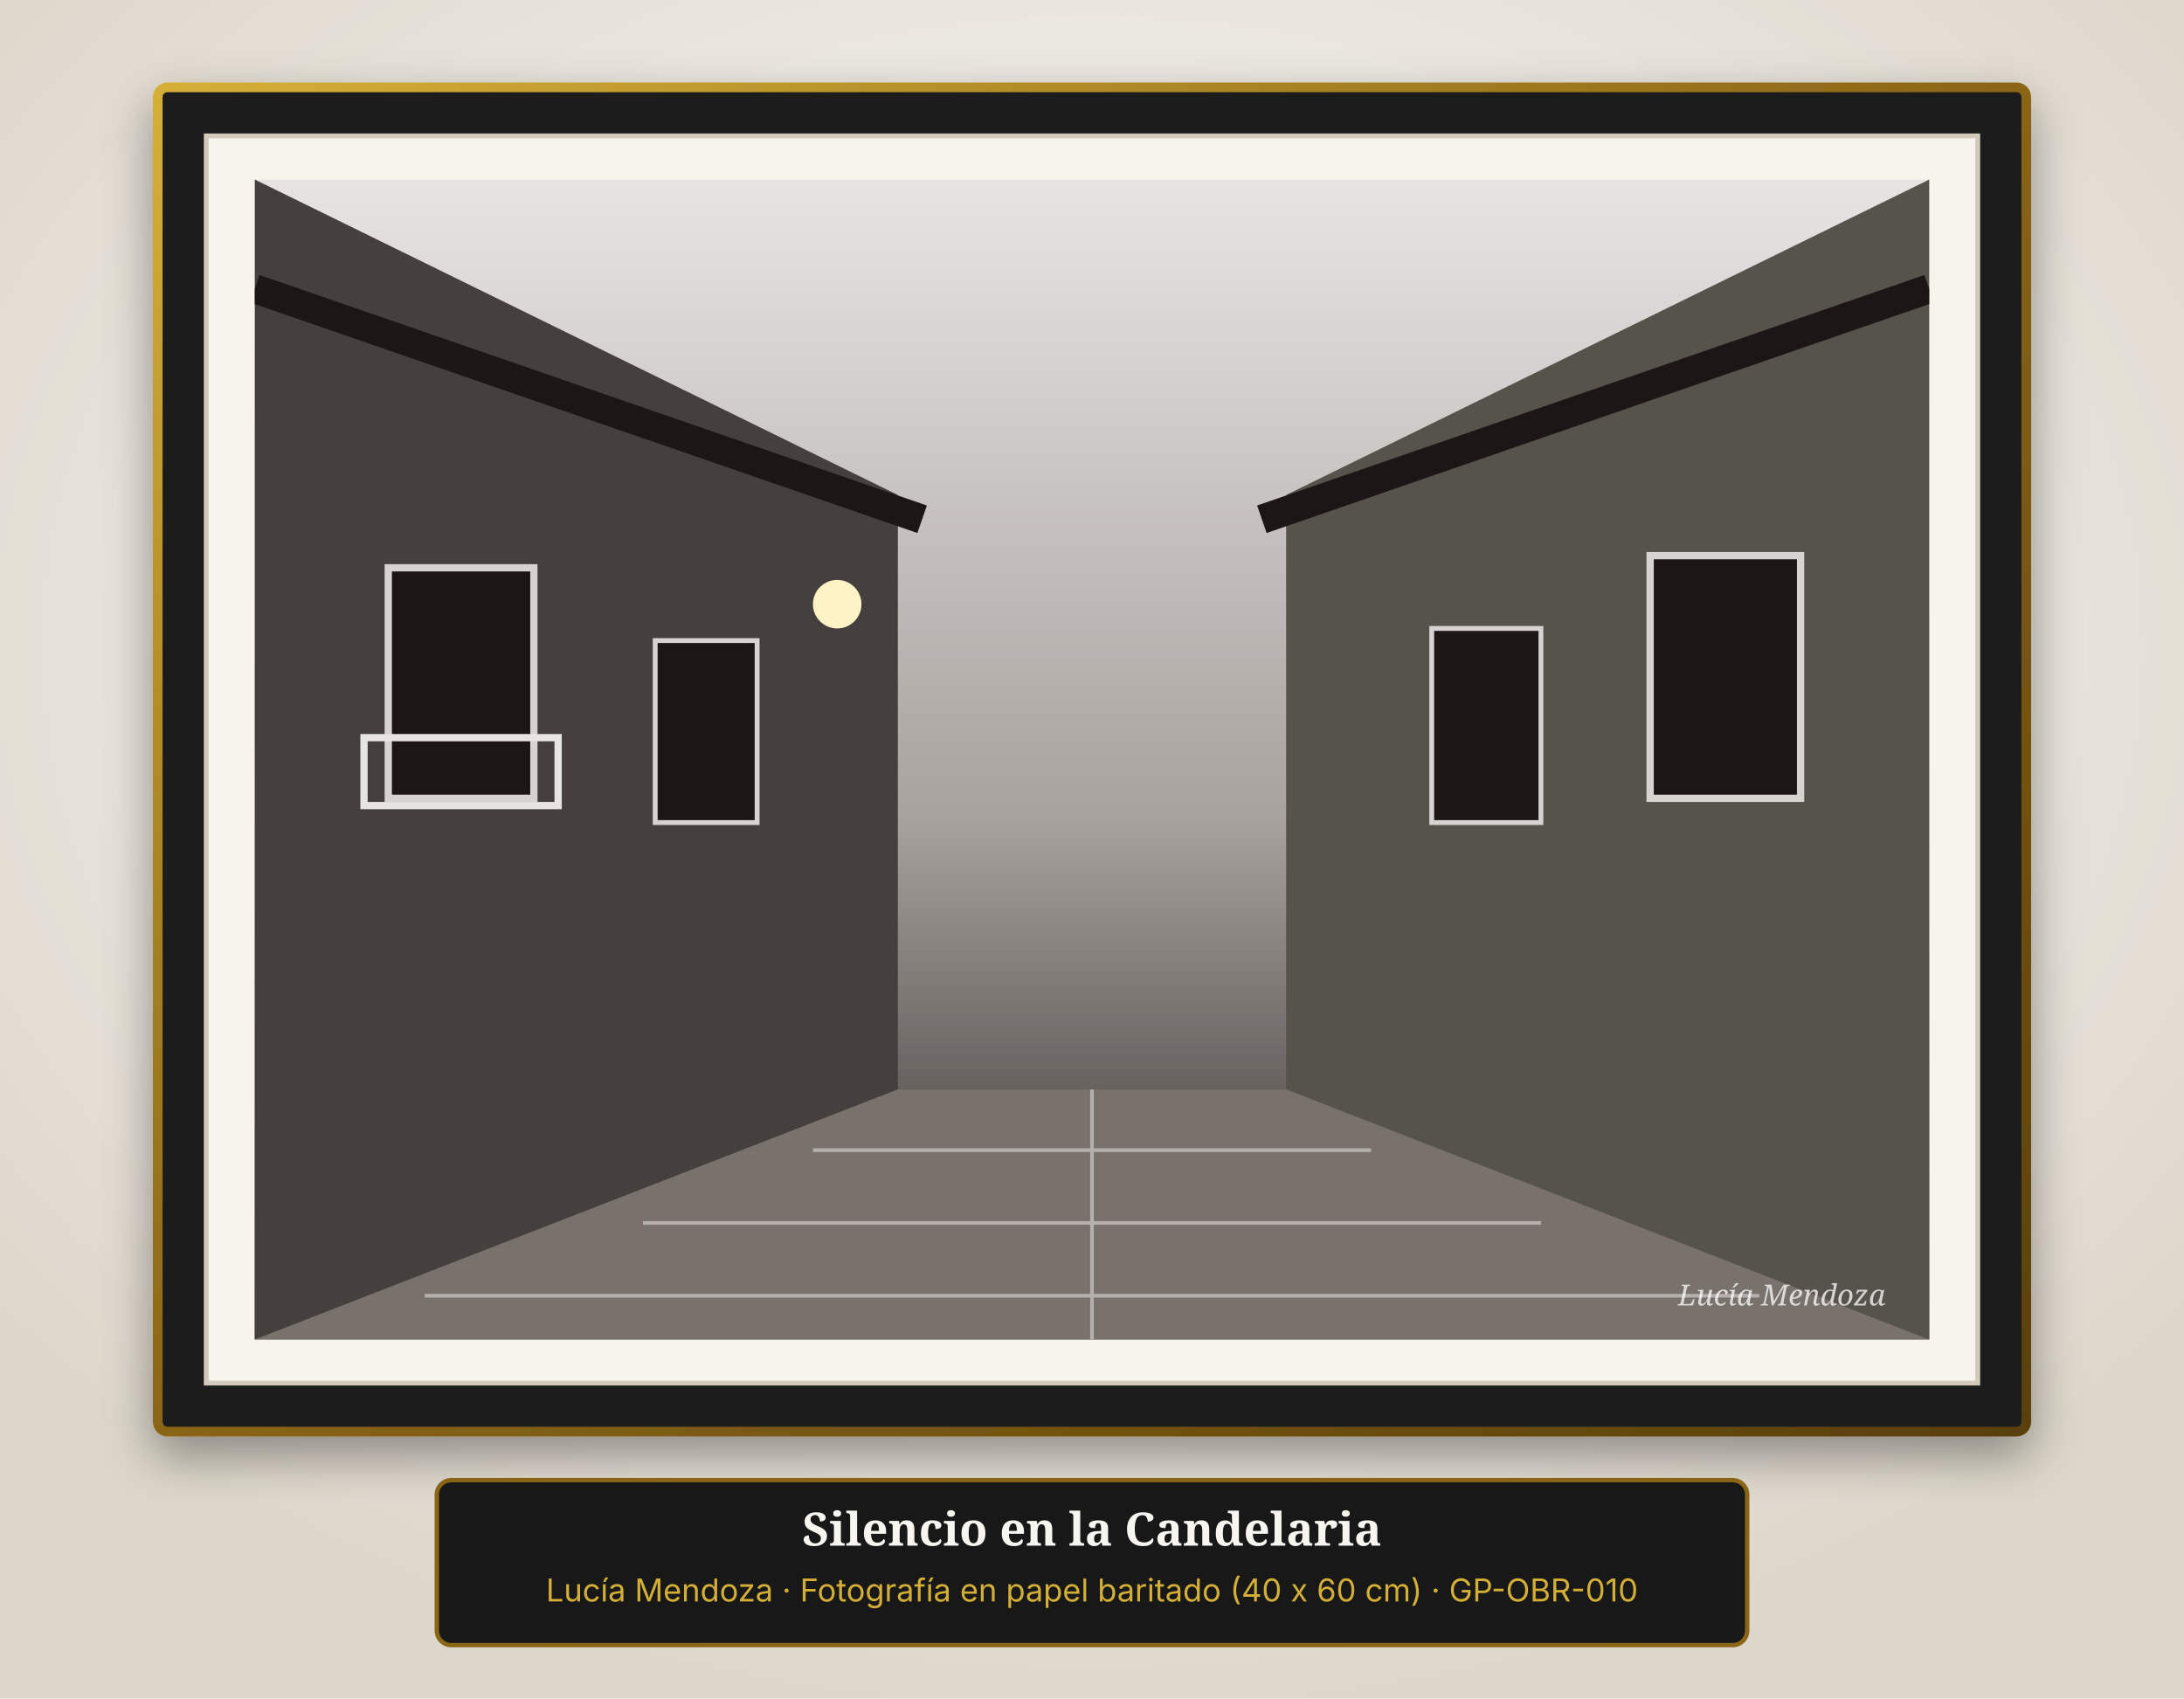
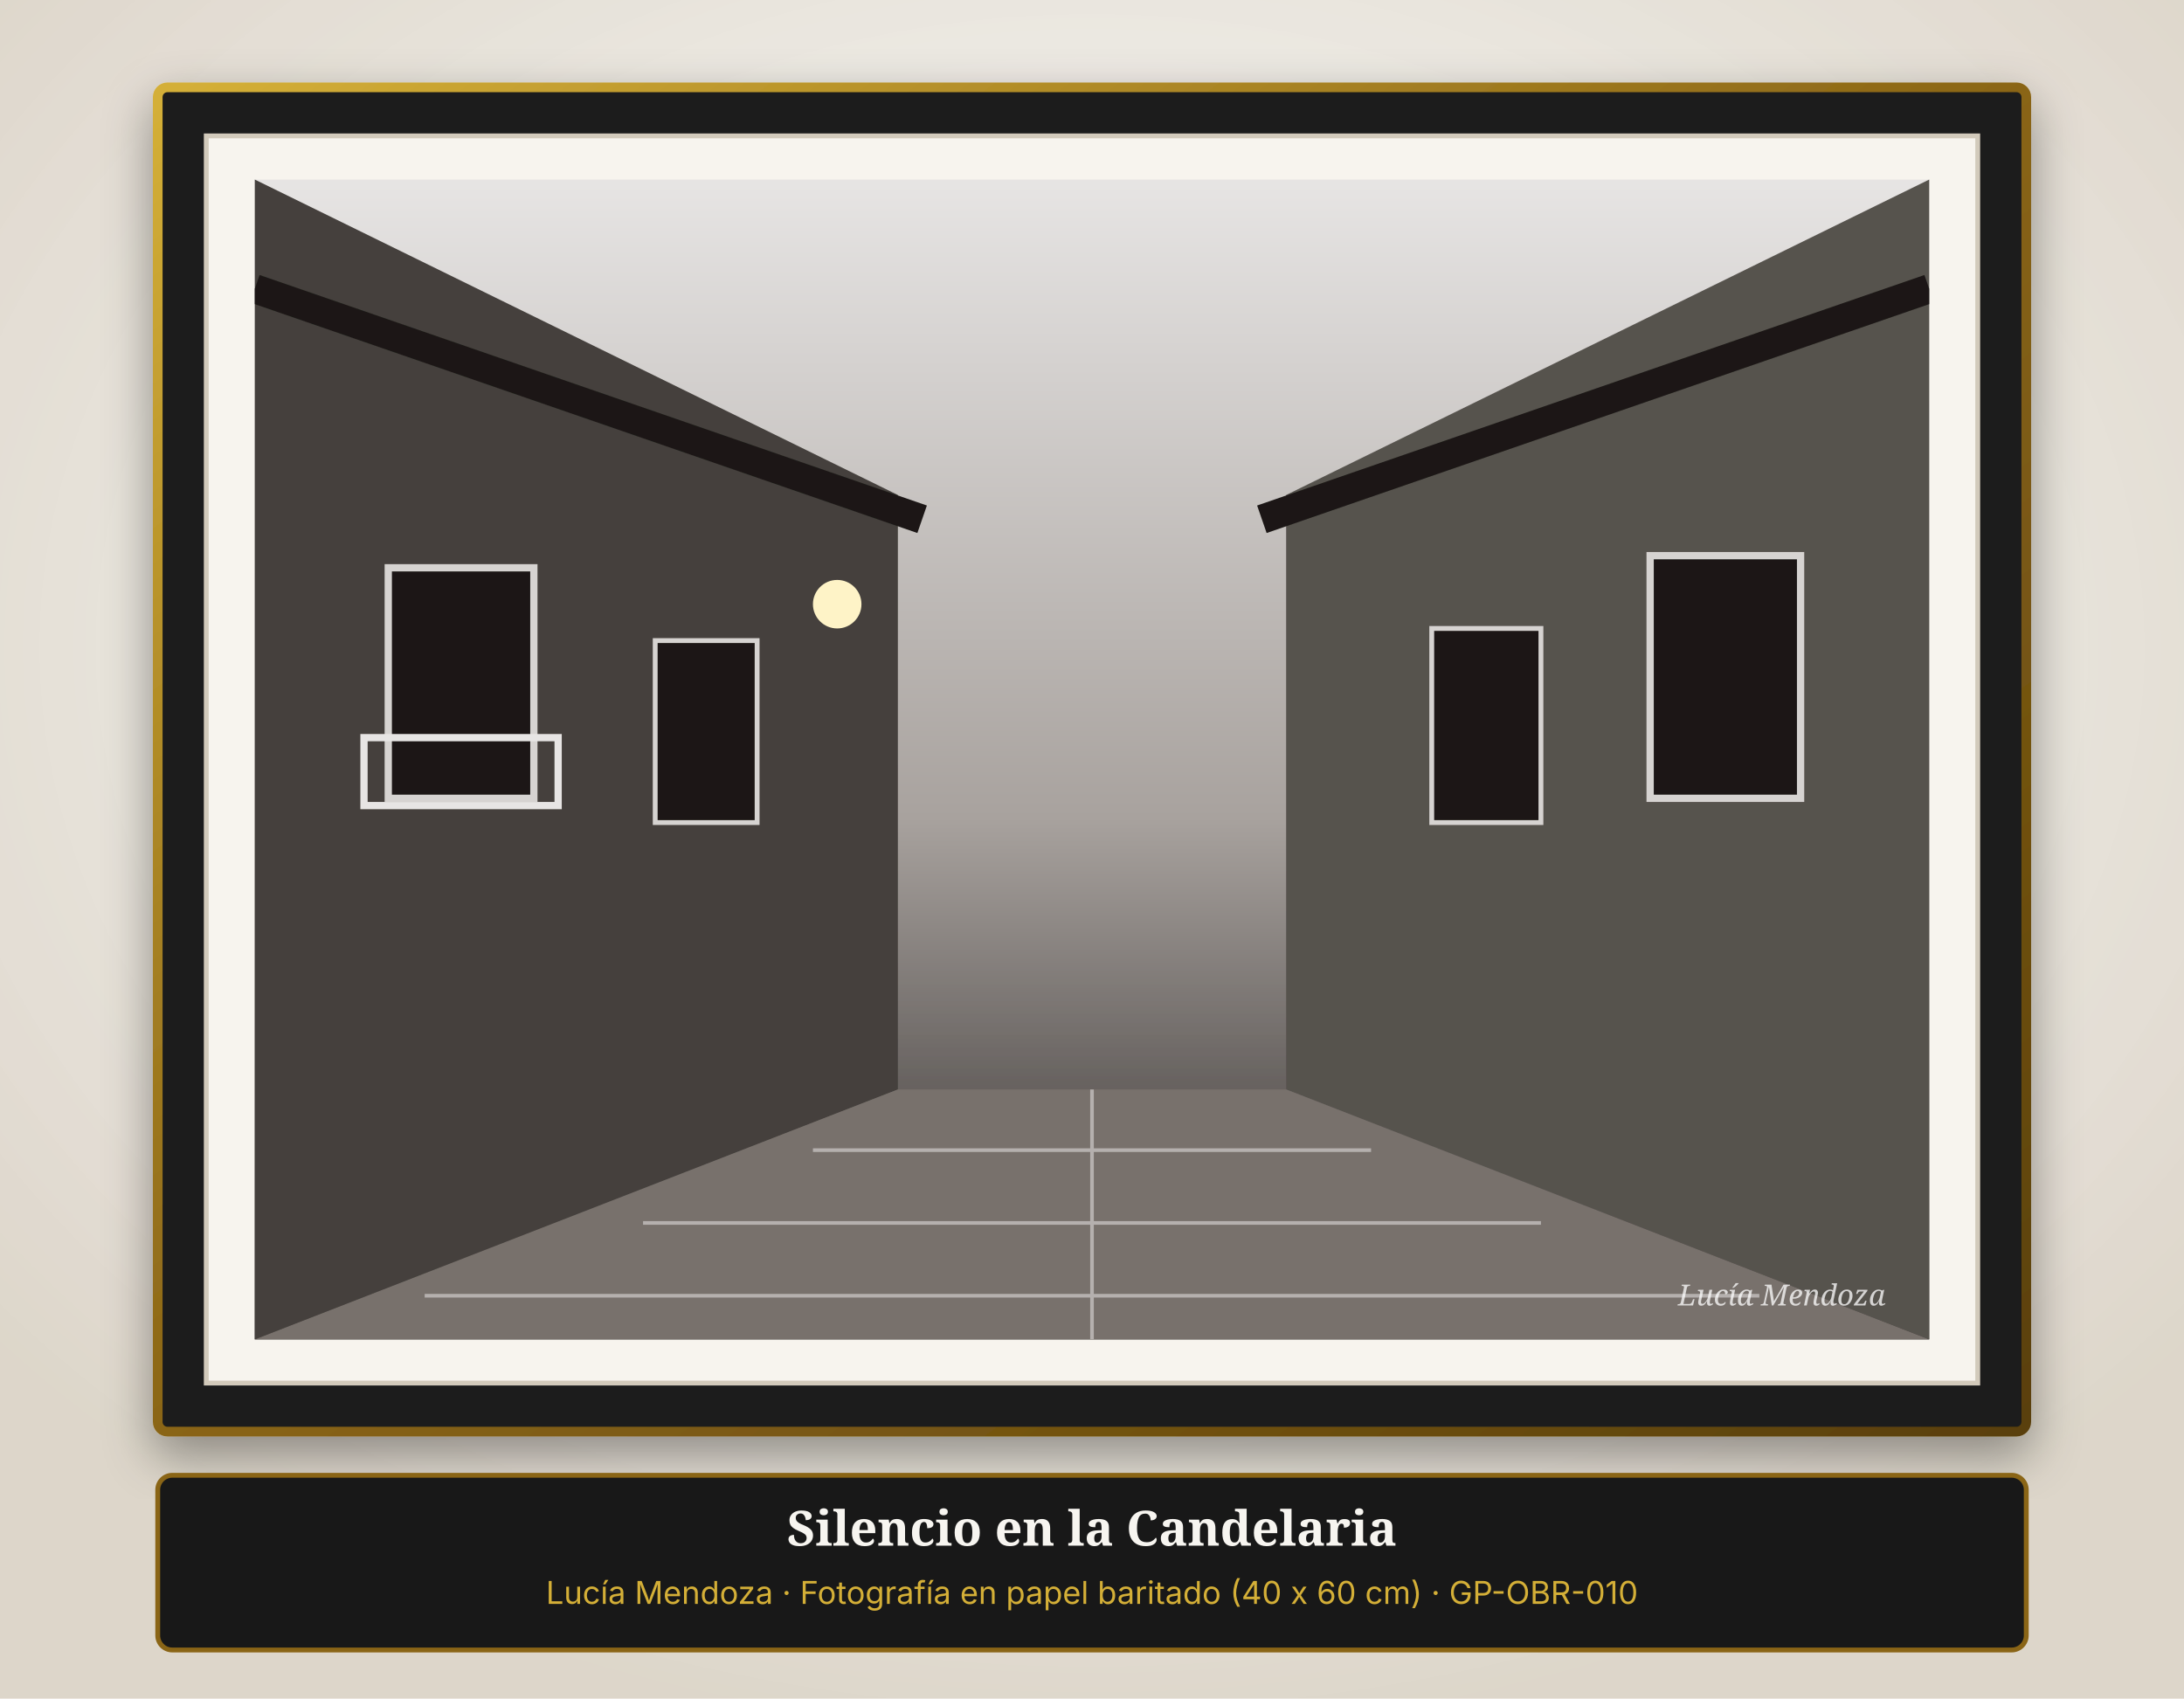
<svg xmlns="http://www.w3.org/2000/svg" viewBox="0 0 900 700" width="900" height="700" role="img" aria-label="Silencio en la Candelaria — Lucía Mendoza">
  <defs>
    <linearGradient id="bg" x1="0" y1="0" x2="0" y2="1">
      <stop offset="0%" stop-color="#e7e5e4" />
      <stop offset="55%" stop-color="#a8a29e" />
      <stop offset="100%" stop-color="#292524" />
    </linearGradient>
    <filter id="shadow" x="-5%" y="-5%" width="110%" height="110%">
      <feDropShadow dx="0" dy="8" stdDeviation="10" flood-color="#000000" flood-opacity="0.38" />
    </filter>
    <filter id="canvasTex" x="0%" y="0%" width="100%" height="100%">
      <feTurbulence type="fractalNoise" baseFrequency="0.04" numOctaves="3" result="noise" />
      <feDiffuseLighting in="noise" lighting-color="#ffffff" surfaceScale="1.2" result="light">
        <feDistantLight azimuth="45" elevation="60" />
      </feDiffuseLighting>
      <feBlend in="SourceGraphic" in2="light" mode="multiply" />
    </filter>
    <linearGradient id="goldFrame" x1="0" y1="0" x2="1" y2="1">
      <stop offset="0%" stop-color="#D4AF37" />
      <stop offset="50%" stop-color="#8A6516" />
      <stop offset="100%" stop-color="#5A400C" />
    </linearGradient>
  </defs>
  <rect width="900" height="700" fill="#eae5dc" />
  <radialGradient id="wallSpot" cx="50%" cy="38%" r="65%">
    <stop offset="0%" stop-color="#ffffff" stop-opacity="0.85" />
    <stop offset="100%" stop-color="#dcd5c9" stop-opacity="0.95" />
  </radialGradient>
  <rect width="900" height="700" fill="url(#wallSpot)" />
  <g filter="url(#shadow)">
    <rect x="65" y="36" width="770" height="554" rx="4" fill="#1b1b1b" stroke="url(#goldFrame)" stroke-width="4" />
    <rect x="85" y="56" width="730" height="514" fill="#f7f4ee" stroke="#d2cabb" stroke-width="2" />
    <svg x="105" y="74" width="690" height="478" viewBox="0 0 690 478">
      <rect width="690" height="478" fill="url(#bg)" />
      <polygon points="0,0 265,130 265,375 0,478" fill="#44403c" />
      <rect x="55" y="160" width="60" height="95" fill="#1c1917" stroke="#d6d3d1" stroke-width="3" />
      <rect x="45" y="230" width="80" height="28" fill="none" stroke="#e7e5e4" stroke-width="3" />
      <rect x="165" y="190" width="42" height="75" fill="#1c1917" stroke="#d6d3d1" stroke-width="2" />
      <polygon points="690,0 425,130 425,375 690,478" fill="#57534e" />
      <rect x="485" y="185" width="45" height="80" fill="#1c1917" stroke="#d6d3d1" stroke-width="2" />
      <rect x="575" y="155" width="62" height="100" fill="#1c1917" stroke="#d6d3d1" stroke-width="3" />
      <line x1="0" y1="45" x2="275" y2="140" stroke="#1c1917" stroke-width="12" />
      <line x1="690" y1="45" x2="415" y2="140" stroke="#1c1917" stroke-width="12" />
      <polygon points="265,375 425,375 690,478 0,478" fill="#78716c" />
      <g stroke="#d6d3d1" stroke-width="1.5" opacity="0.65">
        <line x1="345" y1="375" x2="345" y2="478" />
        <line x1="230" y1="400" x2="460" y2="400" />
        <line x1="160" y1="430" x2="530" y2="430" />
        <line x1="70" y1="460" x2="620" y2="460" />
      </g>
      <circle cx="240" cy="175" r="10" fill="#fef3c7" />
      <text x="672" y="464" font-family="Georgia, serif" font-size="12" font-style="italic" fill="rgba(255,255,255,0.75)" text-anchor="end">Lucía Mendoza</text>
    </svg>
  </g>
-   <g transform="translate(180, 610)">
-     <rect width="540" height="68" rx="6" fill="#181818" stroke="#8A6516" stroke-width="1.8" />
-     <text x="270" y="27" font-family="Georgia, 'Playfair Display', serif" font-size="19" font-weight="bold" fill="#F7F5F0" text-anchor="middle">Silencio en la Candelaria</text>
-     <text x="270" y="50" font-family="'Inter', Arial, sans-serif" font-size="13" fill="#D4AF37" text-anchor="middle">Lucía Mendoza  ·  Fotografía en papel baritado (40 x 60 cm)  ·  GP-OBR-010</text>
+   <g transform="translate(65, 608)">
+     <rect width="770" height="72" rx="6" fill="#181818" stroke="#8A6516" stroke-width="2" />
+     <text x="385" y="29" font-family="Georgia, 'Playfair Display', serif" font-size="20" font-weight="bold" fill="#F7F5F0" text-anchor="middle">Silencio en la Candelaria</text>
+     <text x="385" y="53" font-family="'Inter', Arial, sans-serif" font-size="13" fill="#D4AF37" text-anchor="middle">Lucía Mendoza  ·  Fotografía en papel baritado (40 x 60 cm)  ·  GP-OBR-010</text>
  </g>
</svg>
